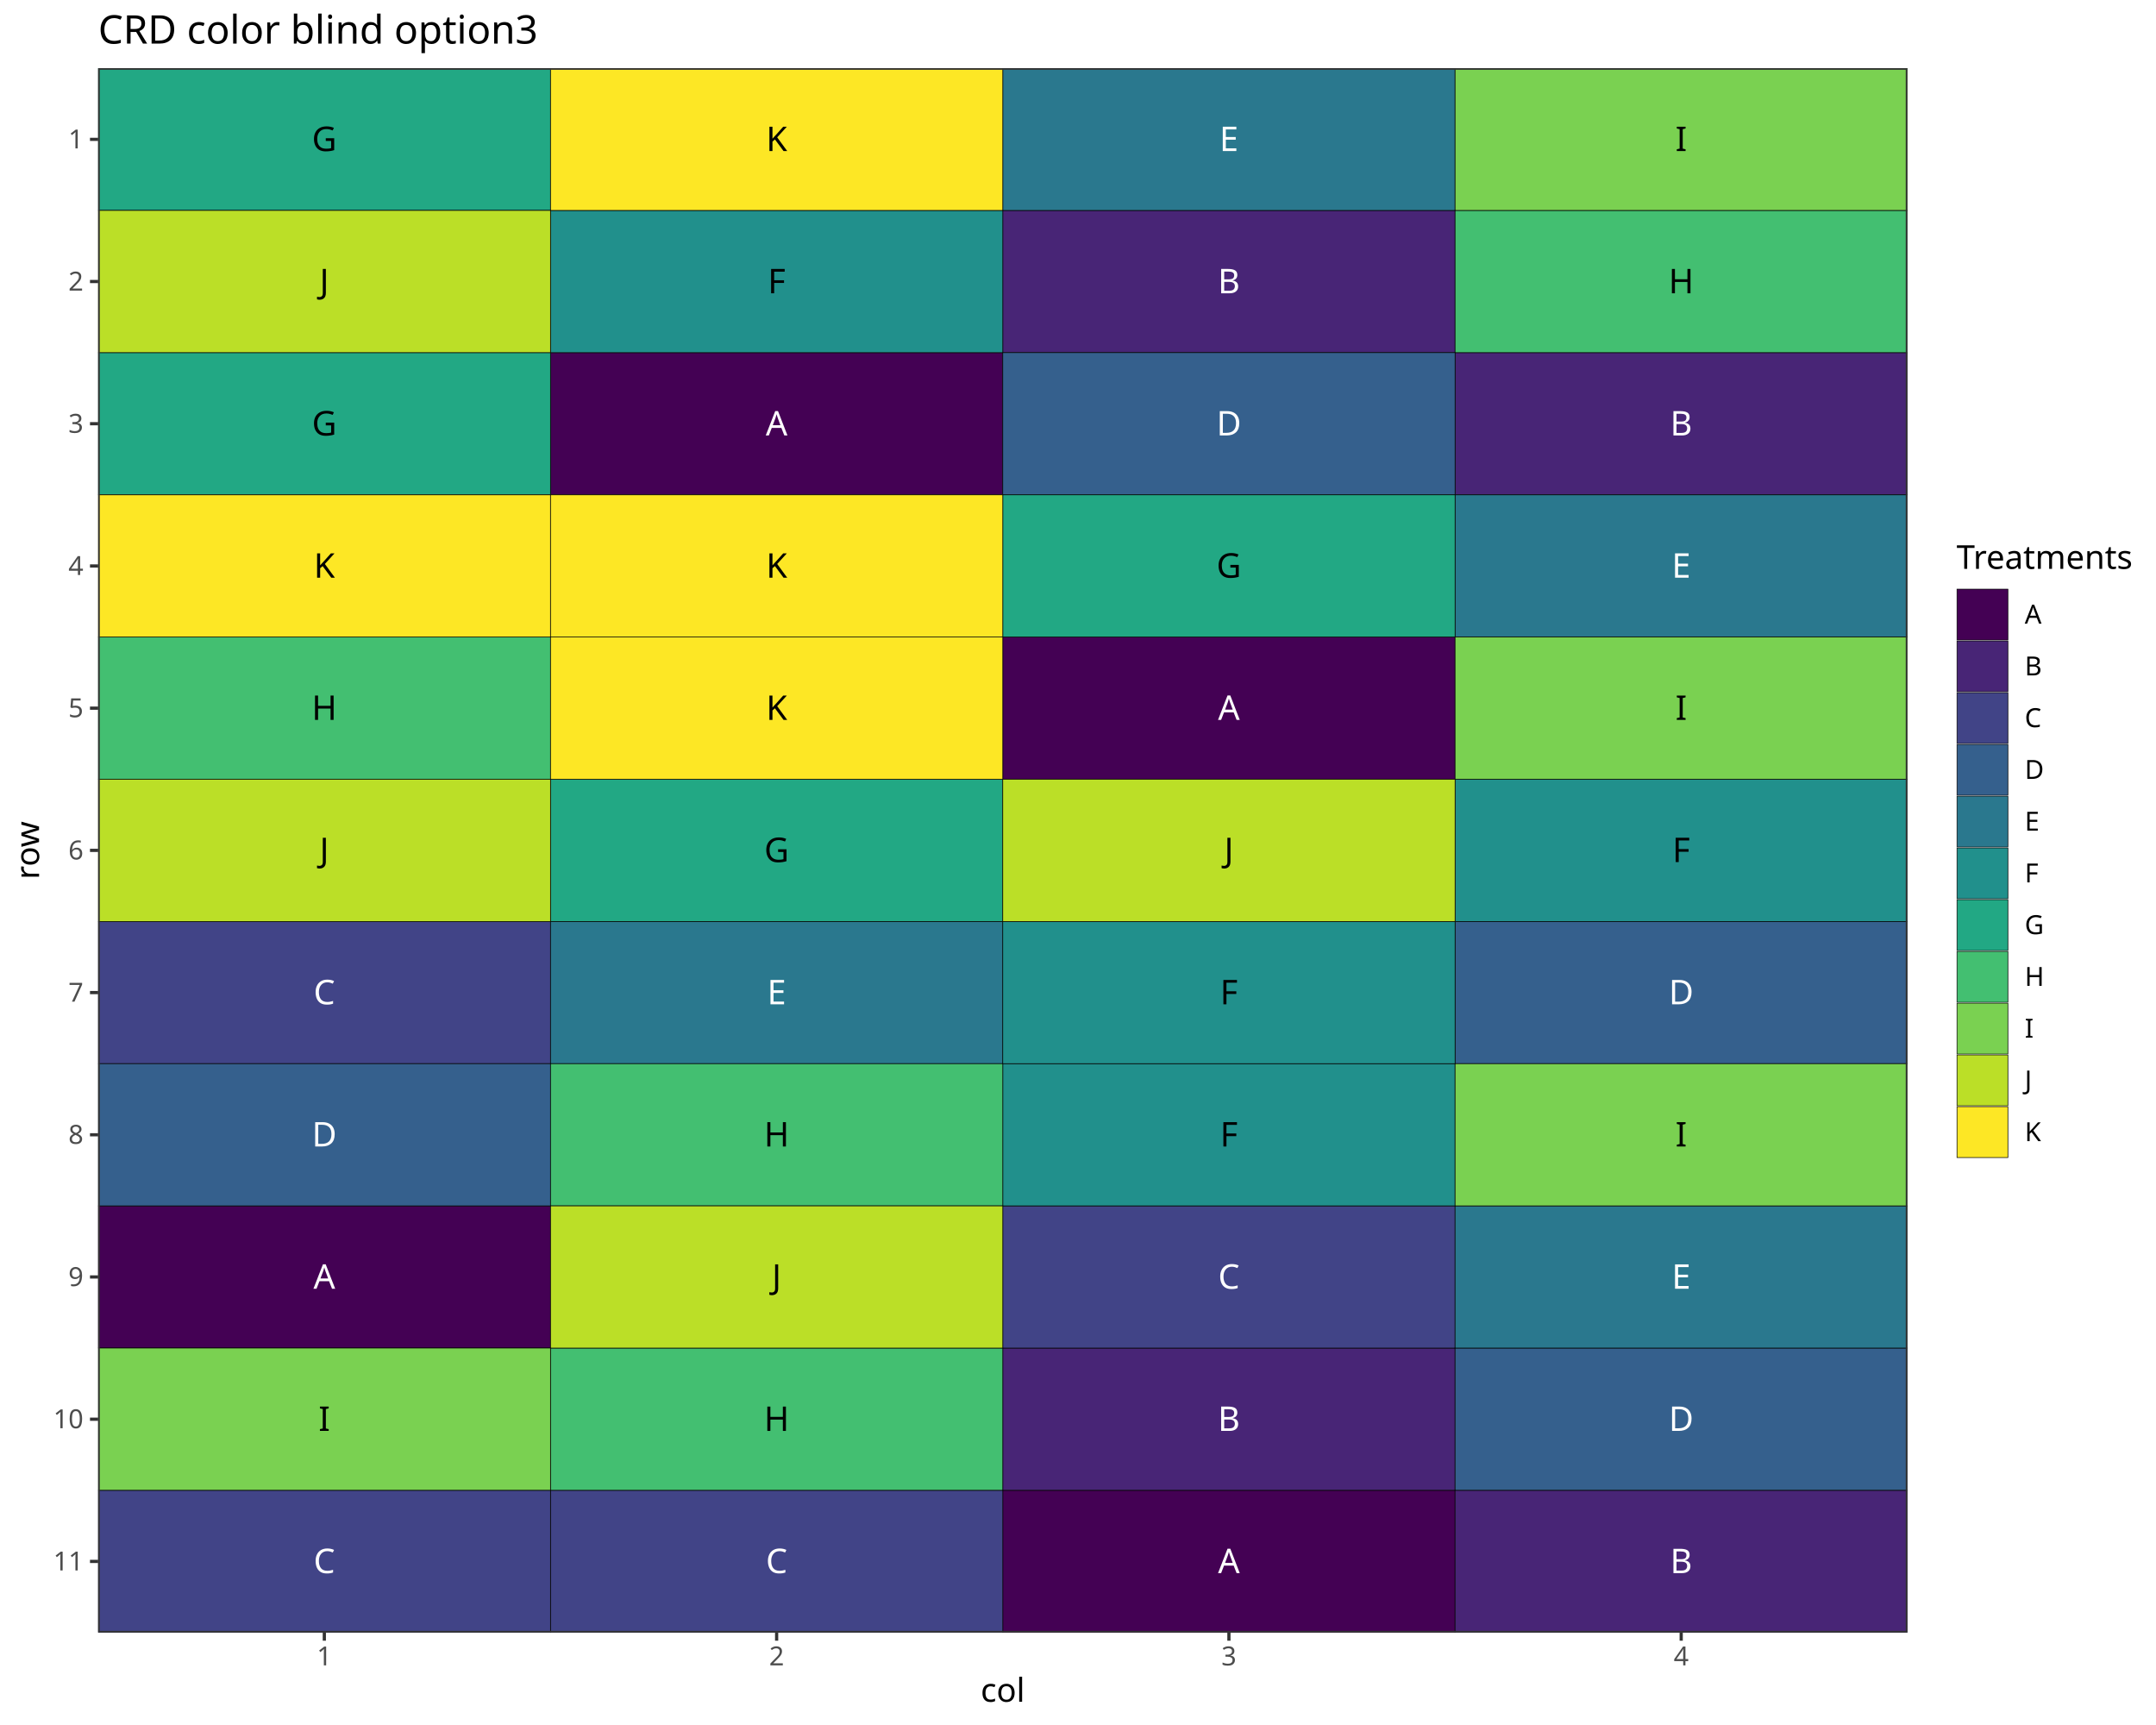
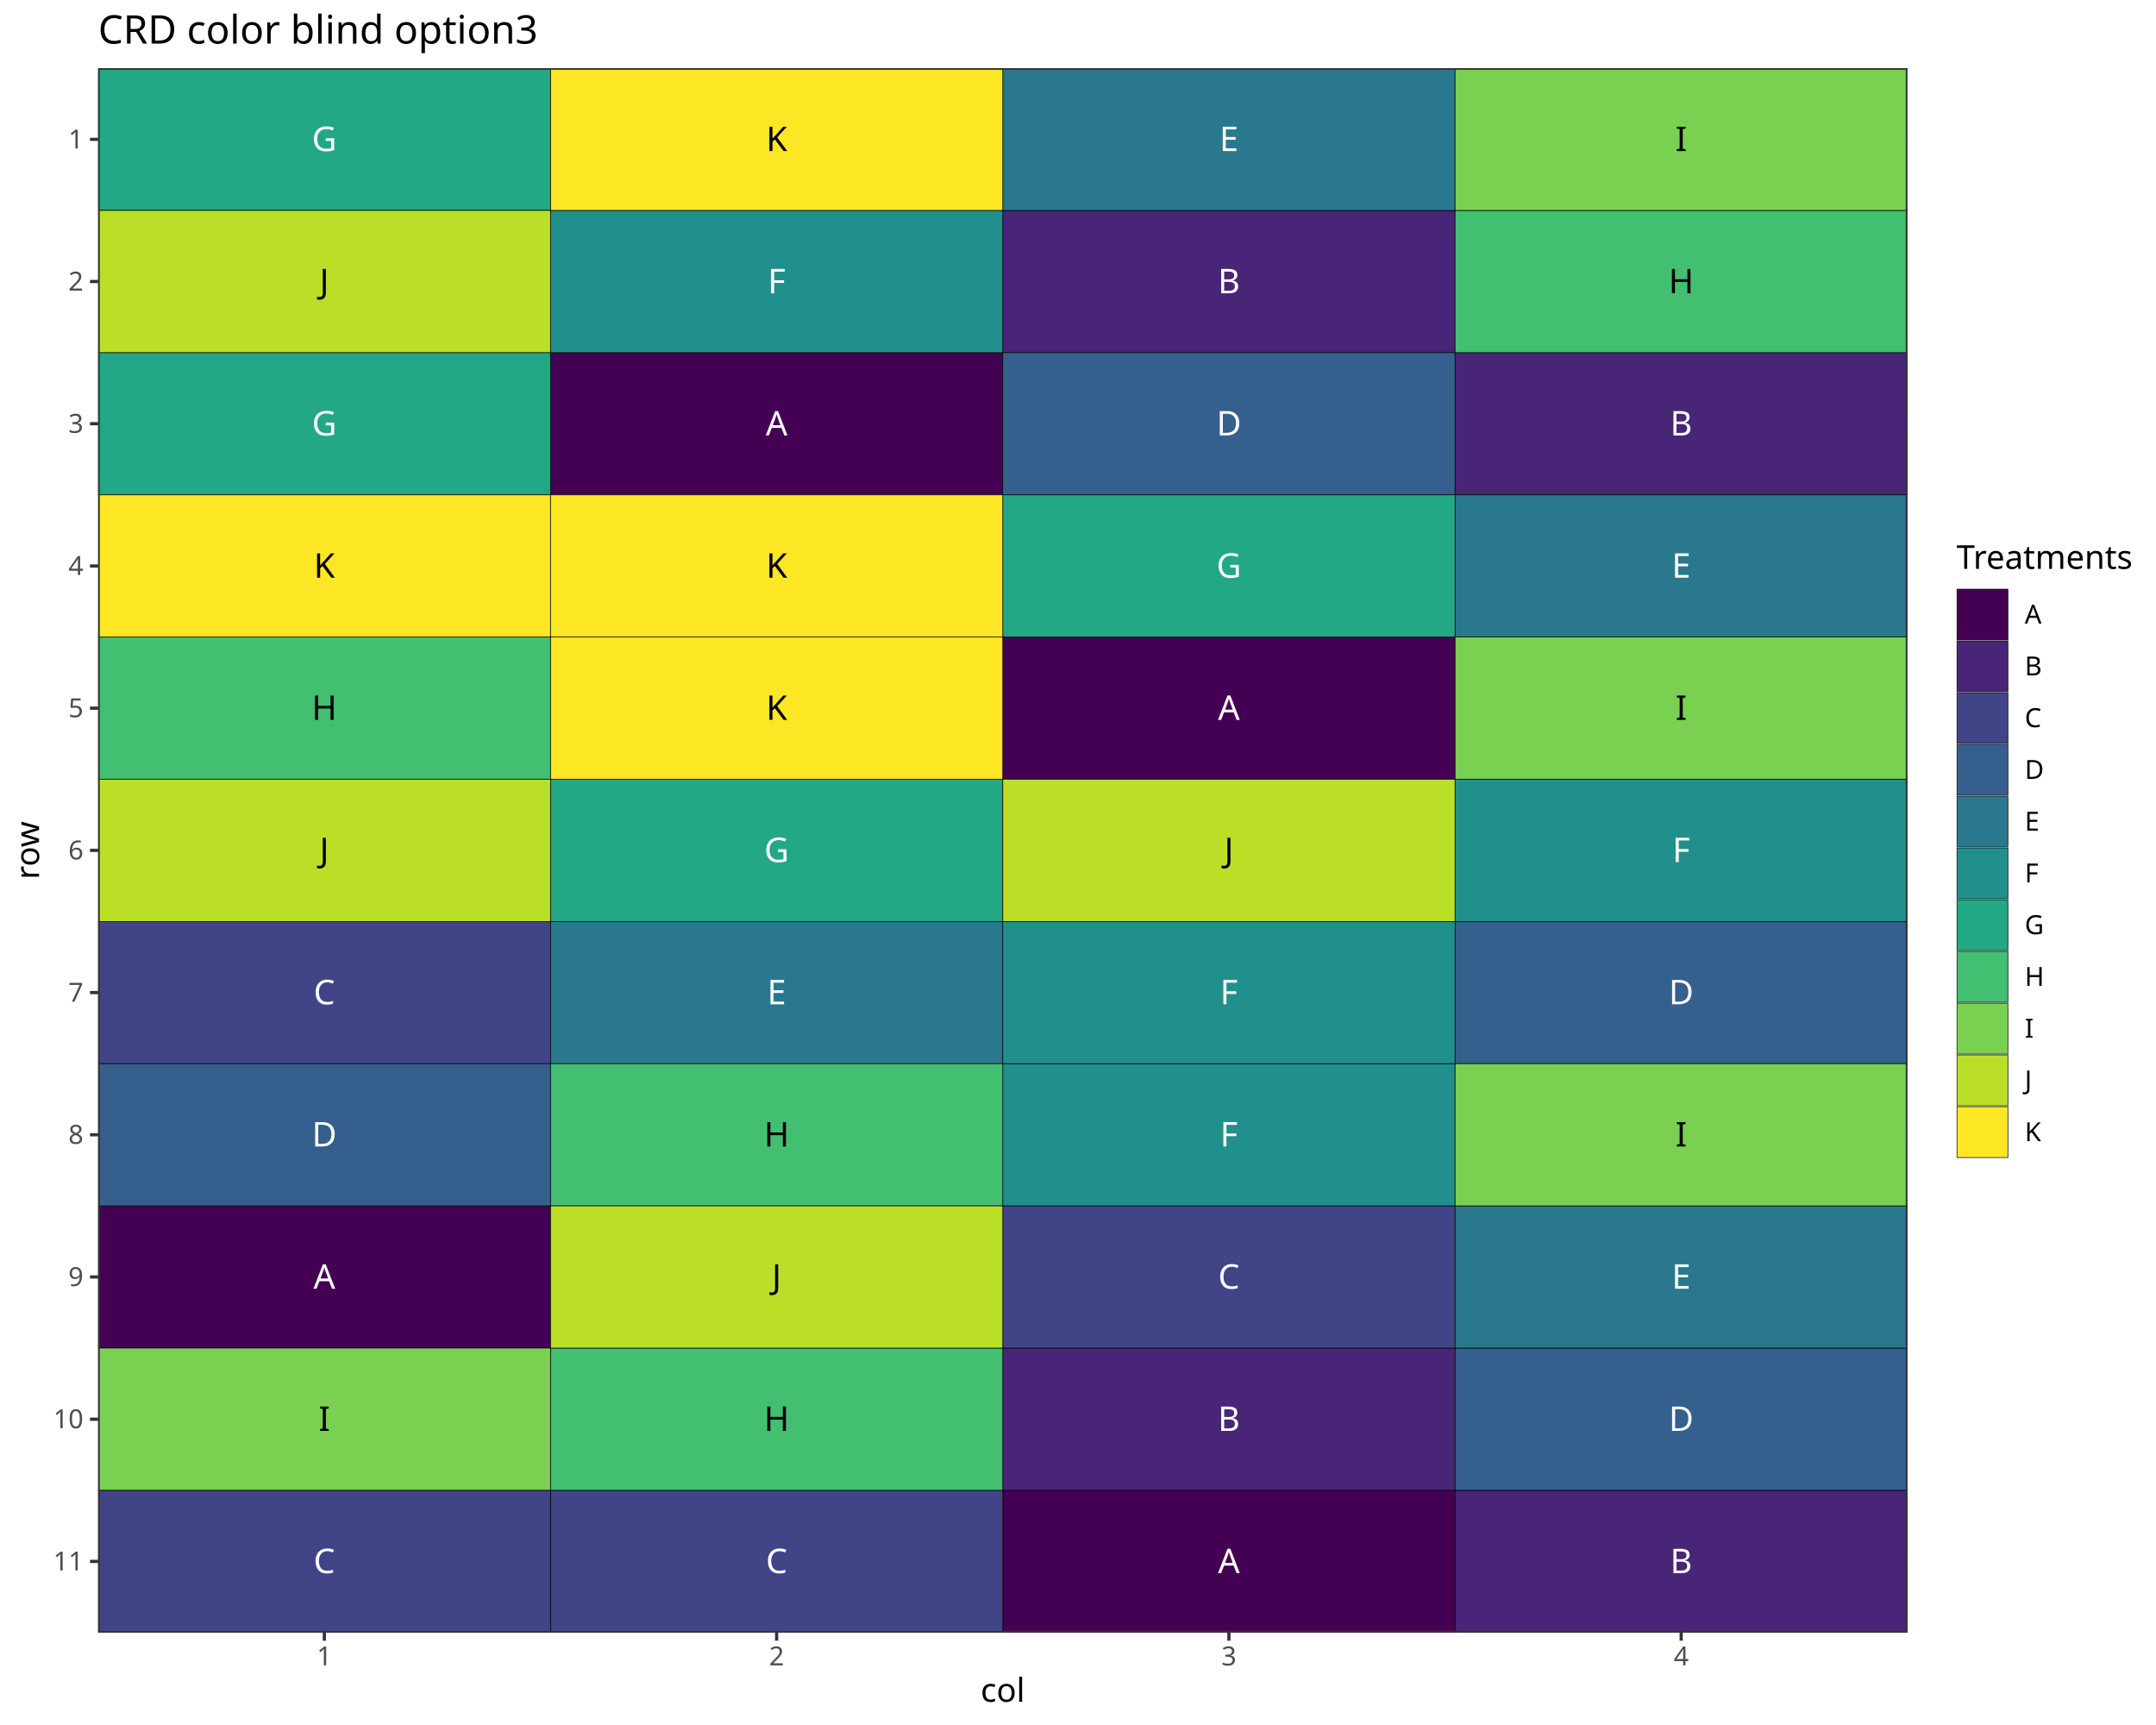
<svg xmlns="http://www.w3.org/2000/svg" class="svglite" data-engine-version="2.0" width="720.00pt" height="576.00pt" viewBox="0 0 720.00 576.00">
  <defs>
    <style type="text/css">
    .svglite line, .svglite polyline, .svglite polygon, .svglite path, .svglite rect, .svglite circle {
      fill: none;
      stroke: #000000;
      stroke-linecap: round;
      stroke-linejoin: round;
      stroke-miterlimit: 10.00;
    }
  </style>
  </defs>
  <rect width="100%" height="100%" style="stroke: none; fill: #FFFFFF;" />
  <defs>
    <clipPath id="cpMC4wMHw3MjAuMDB8MC4wMHw1NzYuMDA=">
      <rect x="0.00" y="0.00" width="720.00" height="576.00" />
    </clipPath>
  </defs>
  <g clip-path="url(#cpMC4wMHw3MjAuMDB8MC4wMHw1NzYuMDA=)">
    <rect x="0.00" y="0.00" width="720.00" height="576.00" style="stroke-width: 1.07; stroke: #FFFFFF; fill: #FFFFFF;" />
  </g>
  <defs>
    <clipPath id="cpMzIuNzl8NjM2Ljk2fDIyLjc4fDU0NS4xMQ==">
      <rect x="32.79" y="22.78" width="604.17" height="522.33" />
    </clipPath>
  </defs>
  <g clip-path="url(#cpMzIuNzl8NjM2Ljk2fDIyLjc4fDU0NS4xMQ==)">
    <rect x="32.79" y="22.78" width="604.17" height="522.33" style="stroke-width: 1.07; stroke: none; fill: #FFFFFF;" />
    <polyline points="32.79,22.78 636.96,22.78 " style="stroke-width: 0.53; stroke: #EBEBEB; stroke-linecap: butt;" />
    <polyline points="32.79,70.27 636.96,70.27 " style="stroke-width: 0.53; stroke: #EBEBEB; stroke-linecap: butt;" />
    <polyline points="32.79,117.75 636.96,117.75 " style="stroke-width: 0.53; stroke: #EBEBEB; stroke-linecap: butt;" />
    <polyline points="32.79,165.24 636.96,165.24 " style="stroke-width: 0.53; stroke: #EBEBEB; stroke-linecap: butt;" />
    <polyline points="32.79,212.72 636.96,212.72 " style="stroke-width: 0.53; stroke: #EBEBEB; stroke-linecap: butt;" />
    <polyline points="32.79,260.21 636.96,260.21 " style="stroke-width: 0.53; stroke: #EBEBEB; stroke-linecap: butt;" />
    <polyline points="32.79,307.69 636.96,307.69 " style="stroke-width: 0.53; stroke: #EBEBEB; stroke-linecap: butt;" />
    <polyline points="32.79,355.17 636.96,355.17 " style="stroke-width: 0.53; stroke: #EBEBEB; stroke-linecap: butt;" />
    <polyline points="32.79,402.66 636.96,402.66 " style="stroke-width: 0.53; stroke: #EBEBEB; stroke-linecap: butt;" />
    <polyline points="32.79,450.14 636.96,450.14 " style="stroke-width: 0.53; stroke: #EBEBEB; stroke-linecap: butt;" />
    <polyline points="32.79,497.63 636.96,497.63 " style="stroke-width: 0.53; stroke: #EBEBEB; stroke-linecap: butt;" />
    <polyline points="32.79,545.11 636.96,545.11 " style="stroke-width: 0.53; stroke: #EBEBEB; stroke-linecap: butt;" />
    <polyline points="32.79,545.11 32.79,22.78 " style="stroke-width: 0.53; stroke: #EBEBEB; stroke-linecap: butt;" />
    <polyline points="183.84,545.11 183.84,22.78 " style="stroke-width: 0.53; stroke: #EBEBEB; stroke-linecap: butt;" />
    <polyline points="334.88,545.11 334.88,22.78 " style="stroke-width: 0.53; stroke: #EBEBEB; stroke-linecap: butt;" />
    <polyline points="485.92,545.11 485.92,22.78 " style="stroke-width: 0.53; stroke: #EBEBEB; stroke-linecap: butt;" />
    <polyline points="636.96,545.11 636.96,22.78 " style="stroke-width: 0.53; stroke: #EBEBEB; stroke-linecap: butt;" />
    <polyline points="32.79,46.53 636.96,46.53 " style="stroke-width: 1.07; stroke: #EBEBEB; stroke-linecap: butt;" />
    <polyline points="32.79,94.01 636.96,94.01 " style="stroke-width: 1.07; stroke: #EBEBEB; stroke-linecap: butt;" />
    <polyline points="32.79,141.49 636.96,141.49 " style="stroke-width: 1.07; stroke: #EBEBEB; stroke-linecap: butt;" />
    <polyline points="32.79,188.98 636.96,188.98 " style="stroke-width: 1.07; stroke: #EBEBEB; stroke-linecap: butt;" />
    <polyline points="32.79,236.46 636.96,236.46 " style="stroke-width: 1.07; stroke: #EBEBEB; stroke-linecap: butt;" />
    <polyline points="32.79,283.95 636.96,283.95 " style="stroke-width: 1.07; stroke: #EBEBEB; stroke-linecap: butt;" />
    <polyline points="32.79,331.43 636.96,331.43 " style="stroke-width: 1.07; stroke: #EBEBEB; stroke-linecap: butt;" />
    <polyline points="32.79,378.92 636.96,378.92 " style="stroke-width: 1.07; stroke: #EBEBEB; stroke-linecap: butt;" />
    <polyline points="32.79,426.40 636.96,426.40 " style="stroke-width: 1.07; stroke: #EBEBEB; stroke-linecap: butt;" />
    <polyline points="32.79,473.89 636.96,473.89 " style="stroke-width: 1.07; stroke: #EBEBEB; stroke-linecap: butt;" />
    <polyline points="32.79,521.37 636.96,521.37 " style="stroke-width: 1.07; stroke: #EBEBEB; stroke-linecap: butt;" />
    <polyline points="108.31,545.11 108.31,22.78 " style="stroke-width: 1.07; stroke: #EBEBEB; stroke-linecap: butt;" />
    <polyline points="259.36,545.11 259.36,22.78 " style="stroke-width: 1.07; stroke: #EBEBEB; stroke-linecap: butt;" />
    <polyline points="410.40,545.11 410.40,22.78 " style="stroke-width: 1.07; stroke: #EBEBEB; stroke-linecap: butt;" />
    <polyline points="561.44,545.11 561.44,22.78 " style="stroke-width: 1.07; stroke: #EBEBEB; stroke-linecap: butt;" />
    <rect x="183.84" y="117.75" width="151.04" height="47.48" style="stroke-width: 0.21; stroke-linecap: butt; stroke-linejoin: miter; fill: #440154;" />
    <rect x="32.79" y="402.66" width="151.04" height="47.48" style="stroke-width: 0.21; stroke-linecap: butt; stroke-linejoin: miter; fill: #440154;" />
    <rect x="334.88" y="212.72" width="151.04" height="47.48" style="stroke-width: 0.21; stroke-linecap: butt; stroke-linejoin: miter; fill: #440154;" />
    <rect x="334.88" y="497.63" width="151.04" height="47.48" style="stroke-width: 0.21; stroke-linecap: butt; stroke-linejoin: miter; fill: #440154;" />
    <rect x="334.88" y="450.14" width="151.04" height="47.48" style="stroke-width: 0.21; stroke-linecap: butt; stroke-linejoin: miter; fill: #482576;" />
    <rect x="485.92" y="117.75" width="151.04" height="47.48" style="stroke-width: 0.21; stroke-linecap: butt; stroke-linejoin: miter; fill: #482576;" />
    <rect x="334.88" y="70.27" width="151.04" height="47.48" style="stroke-width: 0.21; stroke-linecap: butt; stroke-linejoin: miter; fill: #482576;" />
    <rect x="485.92" y="497.63" width="151.04" height="47.48" style="stroke-width: 0.21; stroke-linecap: butt; stroke-linejoin: miter; fill: #482576;" />
    <rect x="334.88" y="402.66" width="151.04" height="47.48" style="stroke-width: 0.21; stroke-linecap: butt; stroke-linejoin: miter; fill: #414487;" />
    <rect x="183.84" y="497.63" width="151.04" height="47.48" style="stroke-width: 0.21; stroke-linecap: butt; stroke-linejoin: miter; fill: #414487;" />
    <rect x="32.79" y="497.63" width="151.04" height="47.48" style="stroke-width: 0.21; stroke-linecap: butt; stroke-linejoin: miter; fill: #414487;" />
    <rect x="32.79" y="307.69" width="151.04" height="47.48" style="stroke-width: 0.21; stroke-linecap: butt; stroke-linejoin: miter; fill: #414487;" />
    <rect x="485.92" y="307.69" width="151.04" height="47.48" style="stroke-width: 0.21; stroke-linecap: butt; stroke-linejoin: miter; fill: #35608D;" />
    <rect x="32.79" y="355.17" width="151.04" height="47.48" style="stroke-width: 0.21; stroke-linecap: butt; stroke-linejoin: miter; fill: #35608D;" />
    <rect x="485.92" y="450.14" width="151.04" height="47.48" style="stroke-width: 0.21; stroke-linecap: butt; stroke-linejoin: miter; fill: #35608D;" />
    <rect x="334.88" y="117.75" width="151.04" height="47.48" style="stroke-width: 0.21; stroke-linecap: butt; stroke-linejoin: miter; fill: #35608D;" />
    <rect x="485.92" y="165.24" width="151.04" height="47.48" style="stroke-width: 0.21; stroke-linecap: butt; stroke-linejoin: miter; fill: #2A788E;" />
    <rect x="334.88" y="22.78" width="151.04" height="47.48" style="stroke-width: 0.21; stroke-linecap: butt; stroke-linejoin: miter; fill: #2A788E;" />
    <rect x="485.92" y="402.66" width="151.04" height="47.48" style="stroke-width: 0.21; stroke-linecap: butt; stroke-linejoin: miter; fill: #2A788E;" />
    <rect x="183.84" y="307.69" width="151.04" height="47.48" style="stroke-width: 0.21; stroke-linecap: butt; stroke-linejoin: miter; fill: #2A788E;" />
    <rect x="485.92" y="260.21" width="151.04" height="47.48" style="stroke-width: 0.21; stroke-linecap: butt; stroke-linejoin: miter; fill: #21908C;" />
    <rect x="334.88" y="355.17" width="151.04" height="47.48" style="stroke-width: 0.21; stroke-linecap: butt; stroke-linejoin: miter; fill: #21908C;" />
    <rect x="334.88" y="307.69" width="151.04" height="47.48" style="stroke-width: 0.21; stroke-linecap: butt; stroke-linejoin: miter; fill: #21908C;" />
    <rect x="183.84" y="70.27" width="151.04" height="47.48" style="stroke-width: 0.21; stroke-linecap: butt; stroke-linejoin: miter; fill: #21908C;" />
    <rect x="32.79" y="22.78" width="151.04" height="47.48" style="stroke-width: 0.21; stroke-linecap: butt; stroke-linejoin: miter; fill: #22A884;" />
    <rect x="32.79" y="117.75" width="151.04" height="47.48" style="stroke-width: 0.21; stroke-linecap: butt; stroke-linejoin: miter; fill: #22A884;" />
    <rect x="183.84" y="260.21" width="151.04" height="47.48" style="stroke-width: 0.21; stroke-linecap: butt; stroke-linejoin: miter; fill: #22A884;" />
    <rect x="334.88" y="165.24" width="151.04" height="47.48" style="stroke-width: 0.21; stroke-linecap: butt; stroke-linejoin: miter; fill: #22A884;" />
    <rect x="32.79" y="212.72" width="151.04" height="47.48" style="stroke-width: 0.21; stroke-linecap: butt; stroke-linejoin: miter; fill: #43BF71;" />
    <rect x="183.84" y="355.17" width="151.04" height="47.48" style="stroke-width: 0.21; stroke-linecap: butt; stroke-linejoin: miter; fill: #43BF71;" />
    <rect x="485.92" y="70.27" width="151.04" height="47.48" style="stroke-width: 0.21; stroke-linecap: butt; stroke-linejoin: miter; fill: #43BF71;" />
    <rect x="183.84" y="450.14" width="151.04" height="47.48" style="stroke-width: 0.21; stroke-linecap: butt; stroke-linejoin: miter; fill: #43BF71;" />
    <rect x="32.79" y="450.14" width="151.04" height="47.48" style="stroke-width: 0.21; stroke-linecap: butt; stroke-linejoin: miter; fill: #7AD151;" />
    <rect x="485.92" y="22.78" width="151.04" height="47.48" style="stroke-width: 0.21; stroke-linecap: butt; stroke-linejoin: miter; fill: #7AD151;" />
    <rect x="485.92" y="355.17" width="151.04" height="47.48" style="stroke-width: 0.21; stroke-linecap: butt; stroke-linejoin: miter; fill: #7AD151;" />
    <rect x="485.92" y="212.72" width="151.04" height="47.48" style="stroke-width: 0.21; stroke-linecap: butt; stroke-linejoin: miter; fill: #7AD151;" />
    <rect x="32.79" y="70.27" width="151.04" height="47.48" style="stroke-width: 0.21; stroke-linecap: butt; stroke-linejoin: miter; fill: #BBDF27;" />
    <rect x="32.79" y="260.21" width="151.04" height="47.48" style="stroke-width: 0.21; stroke-linecap: butt; stroke-linejoin: miter; fill: #BBDF27;" />
    <rect x="183.84" y="402.66" width="151.04" height="47.48" style="stroke-width: 0.21; stroke-linecap: butt; stroke-linejoin: miter; fill: #BBDF27;" />
    <rect x="334.88" y="260.21" width="151.04" height="47.48" style="stroke-width: 0.21; stroke-linecap: butt; stroke-linejoin: miter; fill: #BBDF27;" />
    <rect x="183.84" y="22.78" width="151.04" height="47.48" style="stroke-width: 0.21; stroke-linecap: butt; stroke-linejoin: miter; fill: #FDE725;" />
    <rect x="32.79" y="165.24" width="151.04" height="47.48" style="stroke-width: 0.21; stroke-linecap: butt; stroke-linejoin: miter; fill: #FDE725;" />
    <rect x="183.84" y="212.72" width="151.04" height="47.48" style="stroke-width: 0.21; stroke-linecap: butt; stroke-linejoin: miter; fill: #FDE725;" />
    <rect x="183.84" y="165.24" width="151.04" height="47.48" style="stroke-width: 0.21; stroke-linecap: butt; stroke-linejoin: miter; fill: #FDE725;" />
    <text x="259.36" y="145.41" text-anchor="middle" style="font-size: 11.38px; fill: #FFFFFF; font-family: sans;" textLength="7.59px" lengthAdjust="spacingAndGlyphs">A</text>
    <text x="108.31" y="430.32" text-anchor="middle" style="font-size: 11.38px; fill: #FFFFFF; font-family: sans;" textLength="7.59px" lengthAdjust="spacingAndGlyphs">A</text>
    <text x="410.40" y="240.38" text-anchor="middle" style="font-size: 11.38px; fill: #FFFFFF; font-family: sans;" textLength="7.59px" lengthAdjust="spacingAndGlyphs">A</text>
    <text x="410.40" y="525.29" text-anchor="middle" style="font-size: 11.38px; fill: #FFFFFF; font-family: sans;" textLength="7.59px" lengthAdjust="spacingAndGlyphs">A</text>
    <text x="410.40" y="477.80" text-anchor="middle" style="font-size: 11.38px; fill: #FFFFFF; font-family: sans;" textLength="7.59px" lengthAdjust="spacingAndGlyphs">B</text>
    <text x="561.44" y="145.41" text-anchor="middle" style="font-size: 11.38px; fill: #FFFFFF; font-family: sans;" textLength="7.59px" lengthAdjust="spacingAndGlyphs">B</text>
    <text x="410.40" y="97.93" text-anchor="middle" style="font-size: 11.38px; fill: #FFFFFF; font-family: sans;" textLength="7.59px" lengthAdjust="spacingAndGlyphs">B</text>
    <text x="561.44" y="525.29" text-anchor="middle" style="font-size: 11.38px; fill: #FFFFFF; font-family: sans;" textLength="7.59px" lengthAdjust="spacingAndGlyphs">B</text>
    <text x="410.40" y="430.32" text-anchor="middle" style="font-size: 11.38px; fill: #FFFFFF; font-family: sans;" textLength="8.22px" lengthAdjust="spacingAndGlyphs">C</text>
    <text x="259.36" y="525.29" text-anchor="middle" style="font-size: 11.38px; fill: #FFFFFF; font-family: sans;" textLength="8.22px" lengthAdjust="spacingAndGlyphs">C</text>
    <text x="108.31" y="525.29" text-anchor="middle" style="font-size: 11.38px; fill: #FFFFFF; font-family: sans;" textLength="8.22px" lengthAdjust="spacingAndGlyphs">C</text>
    <text x="108.31" y="335.35" text-anchor="middle" style="font-size: 11.38px; fill: #FFFFFF; font-family: sans;" textLength="8.22px" lengthAdjust="spacingAndGlyphs">C</text>
    <text x="561.44" y="335.35" text-anchor="middle" style="font-size: 11.38px; fill: #FFFFFF; font-family: sans;" textLength="8.22px" lengthAdjust="spacingAndGlyphs">D</text>
    <text x="108.31" y="382.83" text-anchor="middle" style="font-size: 11.38px; fill: #FFFFFF; font-family: sans;" textLength="8.22px" lengthAdjust="spacingAndGlyphs">D</text>
    <text x="561.44" y="477.80" text-anchor="middle" style="font-size: 11.38px; fill: #FFFFFF; font-family: sans;" textLength="8.22px" lengthAdjust="spacingAndGlyphs">D</text>
    <text x="410.40" y="145.41" text-anchor="middle" style="font-size: 11.38px; fill: #FFFFFF; font-family: sans;" textLength="8.22px" lengthAdjust="spacingAndGlyphs">D</text>
    <text x="561.44" y="192.90" text-anchor="middle" style="font-size: 11.38px; fill: #FFFFFF; font-family: sans;" textLength="7.59px" lengthAdjust="spacingAndGlyphs">E</text>
    <text x="410.40" y="50.44" text-anchor="middle" style="font-size: 11.38px; fill: #FFFFFF; font-family: sans;" textLength="7.59px" lengthAdjust="spacingAndGlyphs">E</text>
    <text x="561.44" y="430.32" text-anchor="middle" style="font-size: 11.38px; fill: #FFFFFF; font-family: sans;" textLength="7.59px" lengthAdjust="spacingAndGlyphs">E</text>
    <text x="259.36" y="335.35" text-anchor="middle" style="font-size: 11.38px; fill: #FFFFFF; font-family: sans;" textLength="7.59px" lengthAdjust="spacingAndGlyphs">E</text>
-     <text x="561.44" y="287.86" text-anchor="middle" style="font-size: 11.38px; font-family: sans;" textLength="6.95px" lengthAdjust="spacingAndGlyphs">F</text>
-     <text x="410.40" y="382.83" text-anchor="middle" style="font-size: 11.38px; font-family: sans;" textLength="6.95px" lengthAdjust="spacingAndGlyphs">F</text>
-     <text x="410.40" y="335.35" text-anchor="middle" style="font-size: 11.38px; font-family: sans;" textLength="6.95px" lengthAdjust="spacingAndGlyphs">F</text>
-     <text x="259.36" y="97.93" text-anchor="middle" style="font-size: 11.38px; font-family: sans;" textLength="6.95px" lengthAdjust="spacingAndGlyphs">F</text>
-     <text x="108.31" y="50.44" text-anchor="middle" style="font-size: 11.38px; font-family: sans;" textLength="8.86px" lengthAdjust="spacingAndGlyphs">G</text>
-     <text x="108.31" y="145.41" text-anchor="middle" style="font-size: 11.38px; font-family: sans;" textLength="8.86px" lengthAdjust="spacingAndGlyphs">G</text>
-     <text x="259.36" y="287.86" text-anchor="middle" style="font-size: 11.38px; font-family: sans;" textLength="8.86px" lengthAdjust="spacingAndGlyphs">G</text>
-     <text x="410.40" y="192.90" text-anchor="middle" style="font-size: 11.38px; font-family: sans;" textLength="8.86px" lengthAdjust="spacingAndGlyphs">G</text>
+     <text x="561.44" y="287.86" text-anchor="middle" style="font-size: 11.38px; fill: #FFFFFF; font-family: sans;" textLength="6.95px" lengthAdjust="spacingAndGlyphs">F</text>
+     <text x="410.40" y="382.83" text-anchor="middle" style="font-size: 11.38px; fill: #FFFFFF; font-family: sans;" textLength="6.95px" lengthAdjust="spacingAndGlyphs">F</text>
+     <text x="410.40" y="335.35" text-anchor="middle" style="font-size: 11.38px; fill: #FFFFFF; font-family: sans;" textLength="6.95px" lengthAdjust="spacingAndGlyphs">F</text>
+     <text x="259.36" y="97.93" text-anchor="middle" style="font-size: 11.38px; fill: #FFFFFF; font-family: sans;" textLength="6.95px" lengthAdjust="spacingAndGlyphs">F</text>
+     <text x="108.31" y="50.44" text-anchor="middle" style="font-size: 11.38px; fill: #FFFFFF; font-family: sans;" textLength="8.86px" lengthAdjust="spacingAndGlyphs">G</text>
+     <text x="108.31" y="145.41" text-anchor="middle" style="font-size: 11.38px; fill: #FFFFFF; font-family: sans;" textLength="8.86px" lengthAdjust="spacingAndGlyphs">G</text>
+     <text x="259.36" y="287.86" text-anchor="middle" style="font-size: 11.38px; fill: #FFFFFF; font-family: sans;" textLength="8.86px" lengthAdjust="spacingAndGlyphs">G</text>
+     <text x="410.40" y="192.90" text-anchor="middle" style="font-size: 11.38px; fill: #FFFFFF; font-family: sans;" textLength="8.86px" lengthAdjust="spacingAndGlyphs">G</text>
    <text x="108.31" y="240.38" text-anchor="middle" style="font-size: 11.38px; font-family: sans;" textLength="8.22px" lengthAdjust="spacingAndGlyphs">H</text>
    <text x="259.36" y="382.83" text-anchor="middle" style="font-size: 11.38px; font-family: sans;" textLength="8.22px" lengthAdjust="spacingAndGlyphs">H</text>
    <text x="561.44" y="97.93" text-anchor="middle" style="font-size: 11.38px; font-family: sans;" textLength="8.22px" lengthAdjust="spacingAndGlyphs">H</text>
    <text x="259.36" y="477.80" text-anchor="middle" style="font-size: 11.38px; font-family: sans;" textLength="8.22px" lengthAdjust="spacingAndGlyphs">H</text>
    <text x="108.31" y="477.80" text-anchor="middle" style="font-size: 11.38px; font-family: sans;" textLength="3.16px" lengthAdjust="spacingAndGlyphs">I</text>
    <text x="561.44" y="50.44" text-anchor="middle" style="font-size: 11.38px; font-family: sans;" textLength="3.16px" lengthAdjust="spacingAndGlyphs">I</text>
    <text x="561.44" y="382.83" text-anchor="middle" style="font-size: 11.38px; font-family: sans;" textLength="3.16px" lengthAdjust="spacingAndGlyphs">I</text>
    <text x="561.44" y="240.38" text-anchor="middle" style="font-size: 11.38px; font-family: sans;" textLength="3.16px" lengthAdjust="spacingAndGlyphs">I</text>
    <text x="108.31" y="97.93" text-anchor="middle" style="font-size: 11.38px; font-family: sans;" textLength="5.70px" lengthAdjust="spacingAndGlyphs">J</text>
    <text x="108.31" y="287.86" text-anchor="middle" style="font-size: 11.38px; font-family: sans;" textLength="5.70px" lengthAdjust="spacingAndGlyphs">J</text>
    <text x="259.36" y="430.32" text-anchor="middle" style="font-size: 11.38px; font-family: sans;" textLength="5.70px" lengthAdjust="spacingAndGlyphs">J</text>
    <text x="410.40" y="287.86" text-anchor="middle" style="font-size: 11.38px; font-family: sans;" textLength="5.70px" lengthAdjust="spacingAndGlyphs">J</text>
    <text x="259.36" y="50.44" text-anchor="middle" style="font-size: 11.38px; font-family: sans;" textLength="7.59px" lengthAdjust="spacingAndGlyphs">K</text>
    <text x="108.31" y="192.90" text-anchor="middle" style="font-size: 11.38px; font-family: sans;" textLength="7.59px" lengthAdjust="spacingAndGlyphs">K</text>
    <text x="259.36" y="240.38" text-anchor="middle" style="font-size: 11.38px; font-family: sans;" textLength="7.59px" lengthAdjust="spacingAndGlyphs">K</text>
    <text x="259.36" y="192.90" text-anchor="middle" style="font-size: 11.38px; font-family: sans;" textLength="7.59px" lengthAdjust="spacingAndGlyphs">K</text>
    <rect x="32.79" y="22.78" width="604.17" height="522.33" style="stroke-width: 1.07; stroke: #333333;" />
  </g>
  <g clip-path="url(#cpMC4wMHw3MjAuMDB8MC4wMHw1NzYuMDA=)">
    <text x="27.86" y="49.55" text-anchor="end" style="font-size: 8.80px; fill: #4D4D4D; font-family: sans;" textLength="4.89px" lengthAdjust="spacingAndGlyphs">1</text>
    <text x="27.86" y="97.04" text-anchor="end" style="font-size: 8.80px; fill: #4D4D4D; font-family: sans;" textLength="4.89px" lengthAdjust="spacingAndGlyphs">2</text>
    <text x="27.86" y="144.52" text-anchor="end" style="font-size: 8.80px; fill: #4D4D4D; font-family: sans;" textLength="4.89px" lengthAdjust="spacingAndGlyphs">3</text>
    <text x="27.86" y="192.01" text-anchor="end" style="font-size: 8.80px; fill: #4D4D4D; font-family: sans;" textLength="4.89px" lengthAdjust="spacingAndGlyphs">4</text>
    <text x="27.86" y="239.49" text-anchor="end" style="font-size: 8.80px; fill: #4D4D4D; font-family: sans;" textLength="4.89px" lengthAdjust="spacingAndGlyphs">5</text>
    <text x="27.86" y="286.98" text-anchor="end" style="font-size: 8.80px; fill: #4D4D4D; font-family: sans;" textLength="4.89px" lengthAdjust="spacingAndGlyphs">6</text>
    <text x="27.86" y="334.46" text-anchor="end" style="font-size: 8.80px; fill: #4D4D4D; font-family: sans;" textLength="4.89px" lengthAdjust="spacingAndGlyphs">7</text>
    <text x="27.86" y="381.94" text-anchor="end" style="font-size: 8.80px; fill: #4D4D4D; font-family: sans;" textLength="4.89px" lengthAdjust="spacingAndGlyphs">8</text>
    <text x="27.86" y="429.43" text-anchor="end" style="font-size: 8.80px; fill: #4D4D4D; font-family: sans;" textLength="4.89px" lengthAdjust="spacingAndGlyphs">9</text>
    <text x="27.86" y="476.91" text-anchor="end" style="font-size: 8.80px; fill: #4D4D4D; font-family: sans;" textLength="9.79px" lengthAdjust="spacingAndGlyphs">10</text>
    <text x="27.86" y="524.40" text-anchor="end" style="font-size: 8.80px; fill: #4D4D4D; font-family: sans;" textLength="9.79px" lengthAdjust="spacingAndGlyphs">11</text>
    <polyline points="30.05,46.53 32.79,46.53 " style="stroke-width: 1.07; stroke: #333333; stroke-linecap: butt;" />
    <polyline points="30.05,94.01 32.79,94.01 " style="stroke-width: 1.07; stroke: #333333; stroke-linecap: butt;" />
    <polyline points="30.05,141.49 32.79,141.49 " style="stroke-width: 1.07; stroke: #333333; stroke-linecap: butt;" />
    <polyline points="30.05,188.98 32.79,188.98 " style="stroke-width: 1.07; stroke: #333333; stroke-linecap: butt;" />
    <polyline points="30.05,236.46 32.79,236.46 " style="stroke-width: 1.07; stroke: #333333; stroke-linecap: butt;" />
    <polyline points="30.05,283.95 32.79,283.95 " style="stroke-width: 1.07; stroke: #333333; stroke-linecap: butt;" />
    <polyline points="30.05,331.43 32.79,331.43 " style="stroke-width: 1.07; stroke: #333333; stroke-linecap: butt;" />
    <polyline points="30.05,378.92 32.79,378.92 " style="stroke-width: 1.07; stroke: #333333; stroke-linecap: butt;" />
    <polyline points="30.05,426.40 32.79,426.40 " style="stroke-width: 1.07; stroke: #333333; stroke-linecap: butt;" />
    <polyline points="30.05,473.89 32.79,473.89 " style="stroke-width: 1.07; stroke: #333333; stroke-linecap: butt;" />
    <polyline points="30.05,521.37 32.79,521.37 " style="stroke-width: 1.07; stroke: #333333; stroke-linecap: butt;" />
    <polyline points="108.31,547.85 108.31,545.11 " style="stroke-width: 1.07; stroke: #333333; stroke-linecap: butt;" />
    <polyline points="259.36,547.85 259.36,545.11 " style="stroke-width: 1.07; stroke: #333333; stroke-linecap: butt;" />
    <polyline points="410.40,547.85 410.40,545.11 " style="stroke-width: 1.07; stroke: #333333; stroke-linecap: butt;" />
    <polyline points="561.44,547.85 561.44,545.11 " style="stroke-width: 1.07; stroke: #333333; stroke-linecap: butt;" />
    <text x="108.31" y="556.10" text-anchor="middle" style="font-size: 8.80px; fill: #4D4D4D; font-family: sans;" textLength="4.89px" lengthAdjust="spacingAndGlyphs">1</text>
    <text x="259.36" y="556.10" text-anchor="middle" style="font-size: 8.80px; fill: #4D4D4D; font-family: sans;" textLength="4.89px" lengthAdjust="spacingAndGlyphs">2</text>
    <text x="410.40" y="556.10" text-anchor="middle" style="font-size: 8.80px; fill: #4D4D4D; font-family: sans;" textLength="4.89px" lengthAdjust="spacingAndGlyphs">3</text>
    <text x="561.44" y="556.10" text-anchor="middle" style="font-size: 8.80px; fill: #4D4D4D; font-family: sans;" textLength="4.89px" lengthAdjust="spacingAndGlyphs">4</text>
    <text x="334.88" y="568.24" text-anchor="middle" style="font-size: 11.00px; font-family: sans;" textLength="14.06px" lengthAdjust="spacingAndGlyphs">col</text>
    <text transform="translate(13.05,283.95) rotate(-90)" text-anchor="middle" style="font-size: 11.00px; font-family: sans;" textLength="17.73px" lengthAdjust="spacingAndGlyphs">row</text>
    <rect x="647.92" y="175.76" width="66.60" height="216.37" style="stroke-width: 1.07; stroke: none; fill: #FFFFFF;" />
    <text x="653.40" y="189.95" style="font-size: 11.00px; font-family: sans;" textLength="55.64px" lengthAdjust="spacingAndGlyphs">Treatments</text>
    <rect x="653.40" y="196.57" width="17.28" height="17.28" style="stroke-width: 1.07; stroke: none; fill: #FFFFFF;" />
    <rect x="653.54" y="196.72" width="17.00" height="17.00" style="stroke-width: 0.21; stroke-linecap: butt; stroke-linejoin: miter; fill: #440154;" />
    <rect x="653.40" y="213.85" width="17.28" height="17.28" style="stroke-width: 1.07; stroke: none; fill: #FFFFFF;" />
    <rect x="653.54" y="214.00" width="17.00" height="17.00" style="stroke-width: 0.21; stroke-linecap: butt; stroke-linejoin: miter; fill: #482576;" />
    <rect x="653.40" y="231.13" width="17.28" height="17.28" style="stroke-width: 1.07; stroke: none; fill: #FFFFFF;" />
    <rect x="653.54" y="231.28" width="17.00" height="17.00" style="stroke-width: 0.21; stroke-linecap: butt; stroke-linejoin: miter; fill: #414487;" />
    <rect x="653.40" y="248.41" width="17.28" height="17.28" style="stroke-width: 1.07; stroke: none; fill: #FFFFFF;" />
    <rect x="653.54" y="248.56" width="17.00" height="17.00" style="stroke-width: 0.21; stroke-linecap: butt; stroke-linejoin: miter; fill: #35608D;" />
    <rect x="653.40" y="265.69" width="17.28" height="17.28" style="stroke-width: 1.07; stroke: none; fill: #FFFFFF;" />
    <rect x="653.54" y="265.84" width="17.00" height="17.00" style="stroke-width: 0.21; stroke-linecap: butt; stroke-linejoin: miter; fill: #2A788E;" />
    <rect x="653.40" y="282.97" width="17.28" height="17.28" style="stroke-width: 1.07; stroke: none; fill: #FFFFFF;" />
    <rect x="653.54" y="283.12" width="17.00" height="17.00" style="stroke-width: 0.21; stroke-linecap: butt; stroke-linejoin: miter; fill: #21908C;" />
    <rect x="653.40" y="300.25" width="17.28" height="17.28" style="stroke-width: 1.07; stroke: none; fill: #FFFFFF;" />
    <rect x="653.54" y="300.40" width="17.00" height="17.00" style="stroke-width: 0.21; stroke-linecap: butt; stroke-linejoin: miter; fill: #22A884;" />
    <rect x="653.40" y="317.53" width="17.28" height="17.28" style="stroke-width: 1.07; stroke: none; fill: #FFFFFF;" />
    <rect x="653.54" y="317.68" width="17.00" height="17.00" style="stroke-width: 0.21; stroke-linecap: butt; stroke-linejoin: miter; fill: #43BF71;" />
    <rect x="653.40" y="334.81" width="17.28" height="17.28" style="stroke-width: 1.07; stroke: none; fill: #FFFFFF;" />
    <rect x="653.54" y="334.96" width="17.00" height="17.00" style="stroke-width: 0.21; stroke-linecap: butt; stroke-linejoin: miter; fill: #7AD151;" />
    <rect x="653.40" y="352.09" width="17.28" height="17.28" style="stroke-width: 1.07; stroke: none; fill: #FFFFFF;" />
    <rect x="653.54" y="352.24" width="17.00" height="17.00" style="stroke-width: 0.21; stroke-linecap: butt; stroke-linejoin: miter; fill: #BBDF27;" />
    <rect x="653.40" y="369.37" width="17.28" height="17.28" style="stroke-width: 1.07; stroke: none; fill: #FFFFFF;" />
    <rect x="653.54" y="369.52" width="17.00" height="17.00" style="stroke-width: 0.21; stroke-linecap: butt; stroke-linejoin: miter; fill: #FDE725;" />
    <text x="676.16" y="208.24" style="font-size: 8.80px; font-family: sans;" textLength="5.87px" lengthAdjust="spacingAndGlyphs">A</text>
    <text x="676.16" y="225.52" style="font-size: 8.80px; font-family: sans;" textLength="5.87px" lengthAdjust="spacingAndGlyphs">B</text>
    <text x="676.16" y="242.80" style="font-size: 8.80px; font-family: sans;" textLength="6.36px" lengthAdjust="spacingAndGlyphs">C</text>
    <text x="676.16" y="260.08" style="font-size: 8.80px; font-family: sans;" textLength="6.36px" lengthAdjust="spacingAndGlyphs">D</text>
    <text x="676.16" y="277.36" style="font-size: 8.80px; font-family: sans;" textLength="5.87px" lengthAdjust="spacingAndGlyphs">E</text>
    <text x="676.16" y="294.64" style="font-size: 8.80px; font-family: sans;" textLength="5.38px" lengthAdjust="spacingAndGlyphs">F</text>
    <text x="676.16" y="311.92" style="font-size: 8.80px; font-family: sans;" textLength="6.85px" lengthAdjust="spacingAndGlyphs">G</text>
    <text x="676.16" y="329.20" style="font-size: 8.80px; font-family: sans;" textLength="6.36px" lengthAdjust="spacingAndGlyphs">H</text>
    <text x="676.16" y="346.48" style="font-size: 8.80px; font-family: sans;" textLength="2.44px" lengthAdjust="spacingAndGlyphs">I</text>
    <text x="676.16" y="363.76" style="font-size: 8.80px; font-family: sans;" textLength="4.40px" lengthAdjust="spacingAndGlyphs">J</text>
    <text x="676.16" y="381.04" style="font-size: 8.80px; font-family: sans;" textLength="5.87px" lengthAdjust="spacingAndGlyphs">K</text>
    <text x="32.79" y="14.56" style="font-size: 13.20px; font-family: sans;" textLength="139.42px" lengthAdjust="spacingAndGlyphs">CRD color blind option3</text>
  </g>
</svg>
